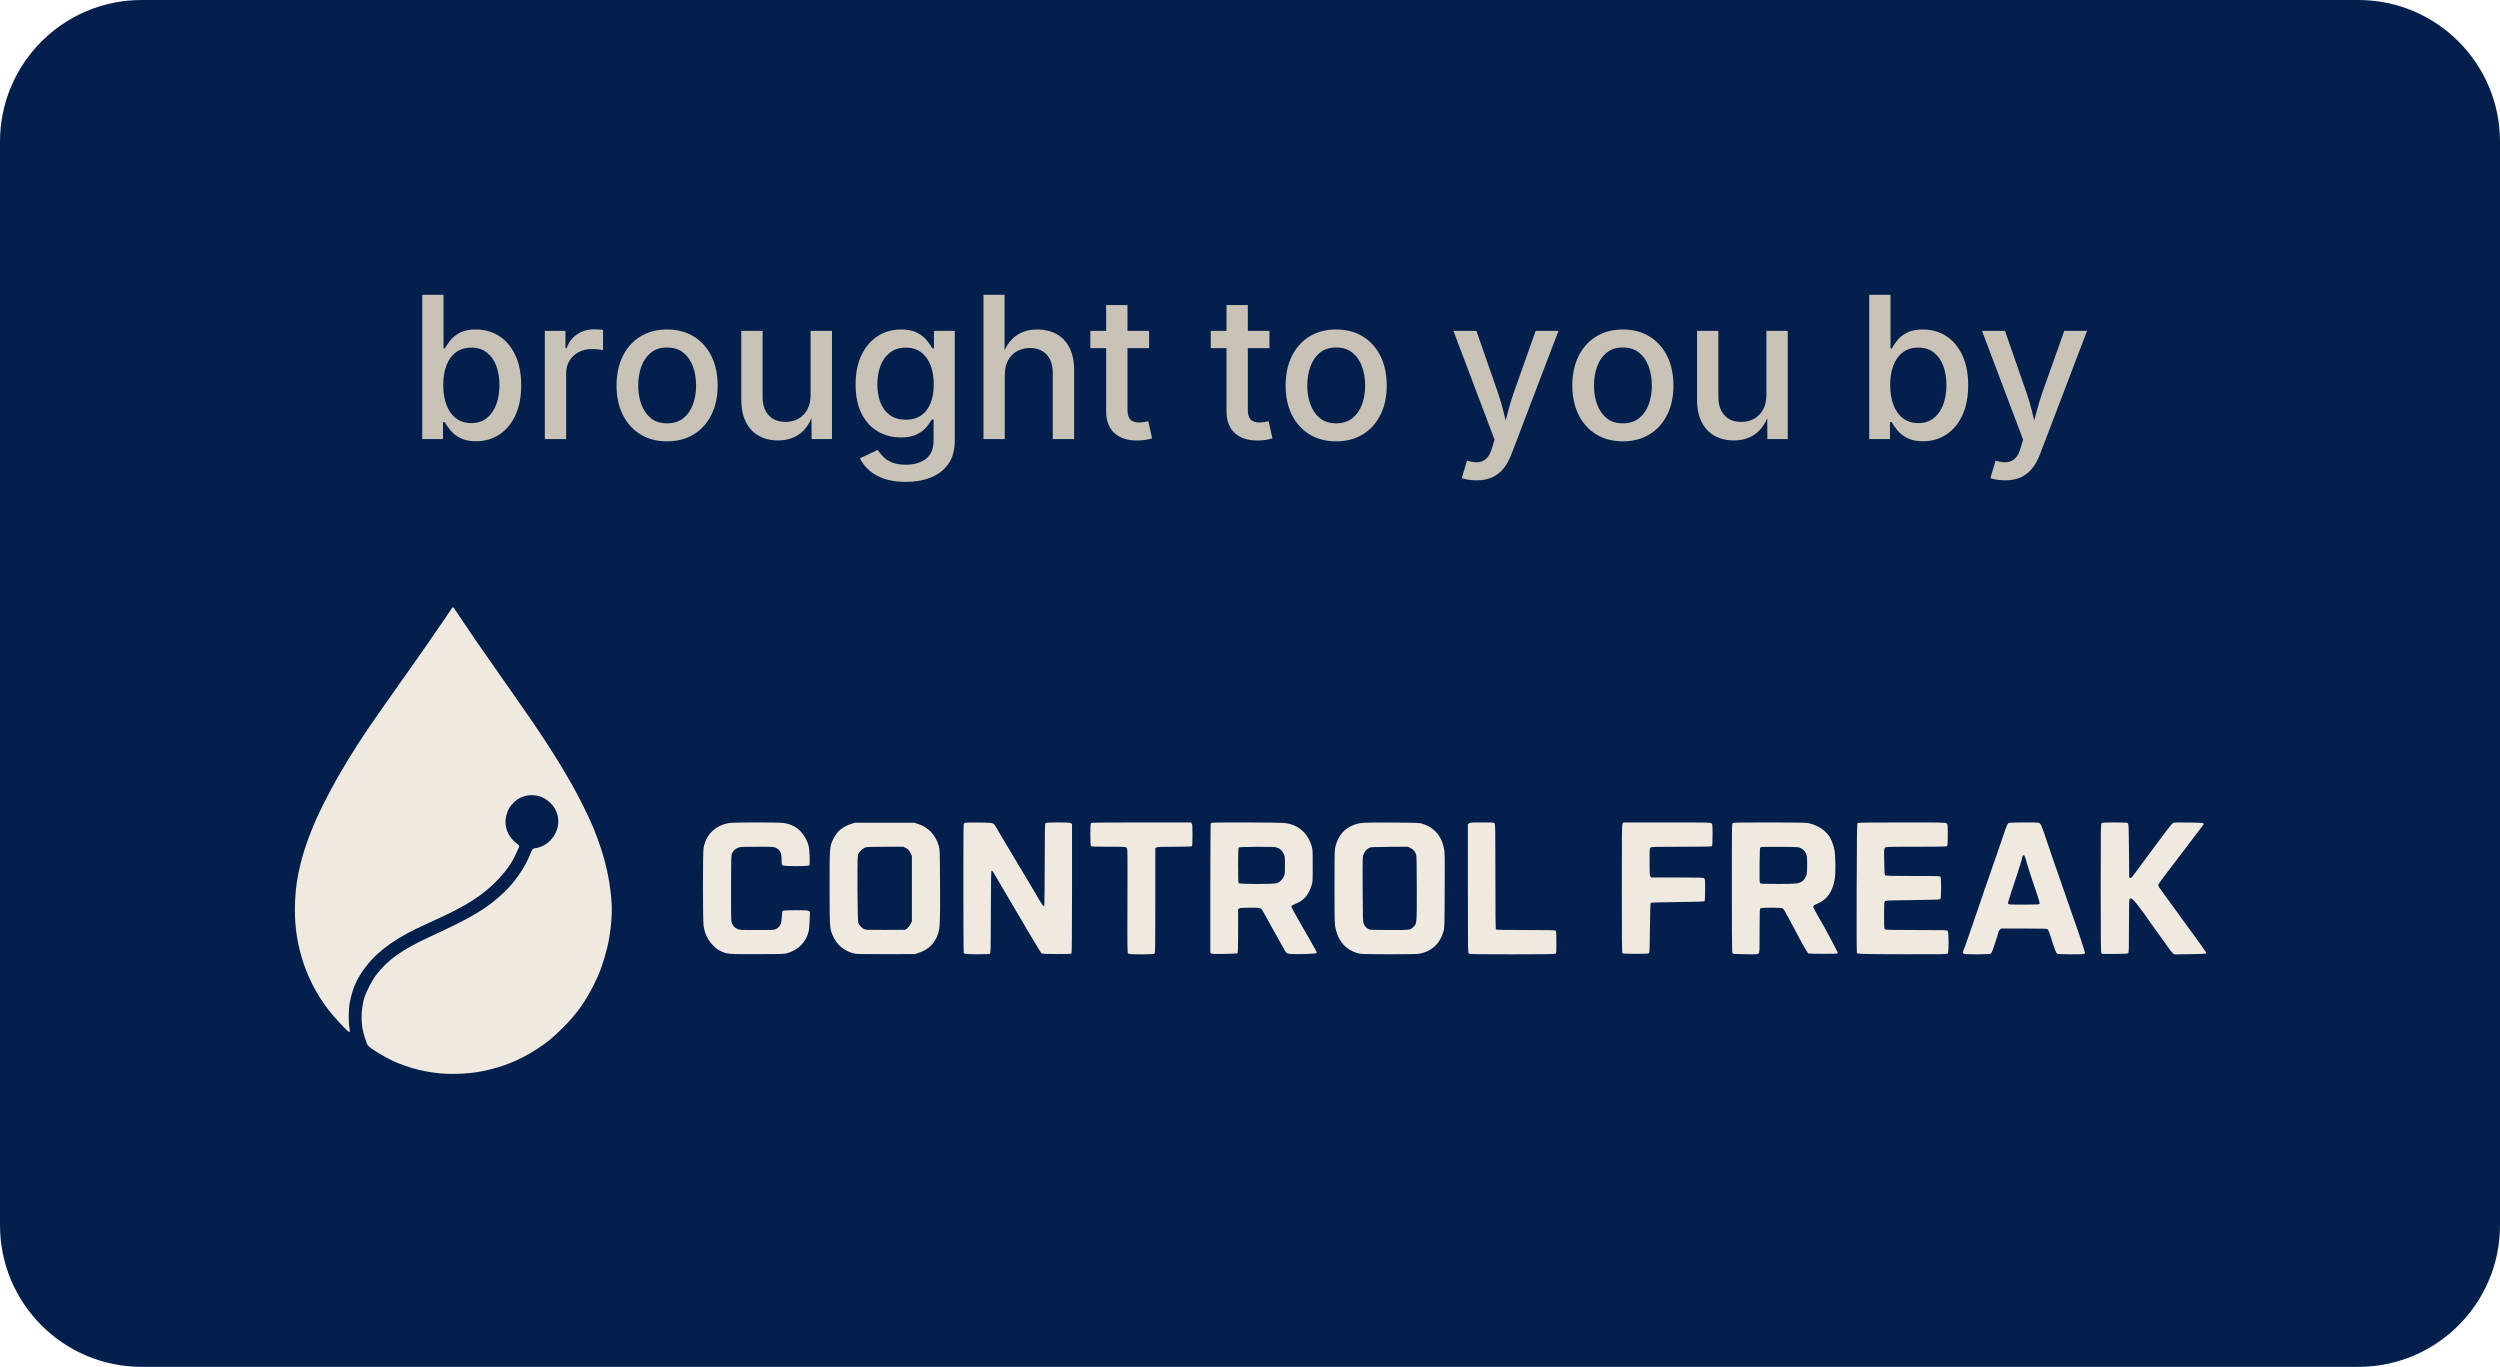
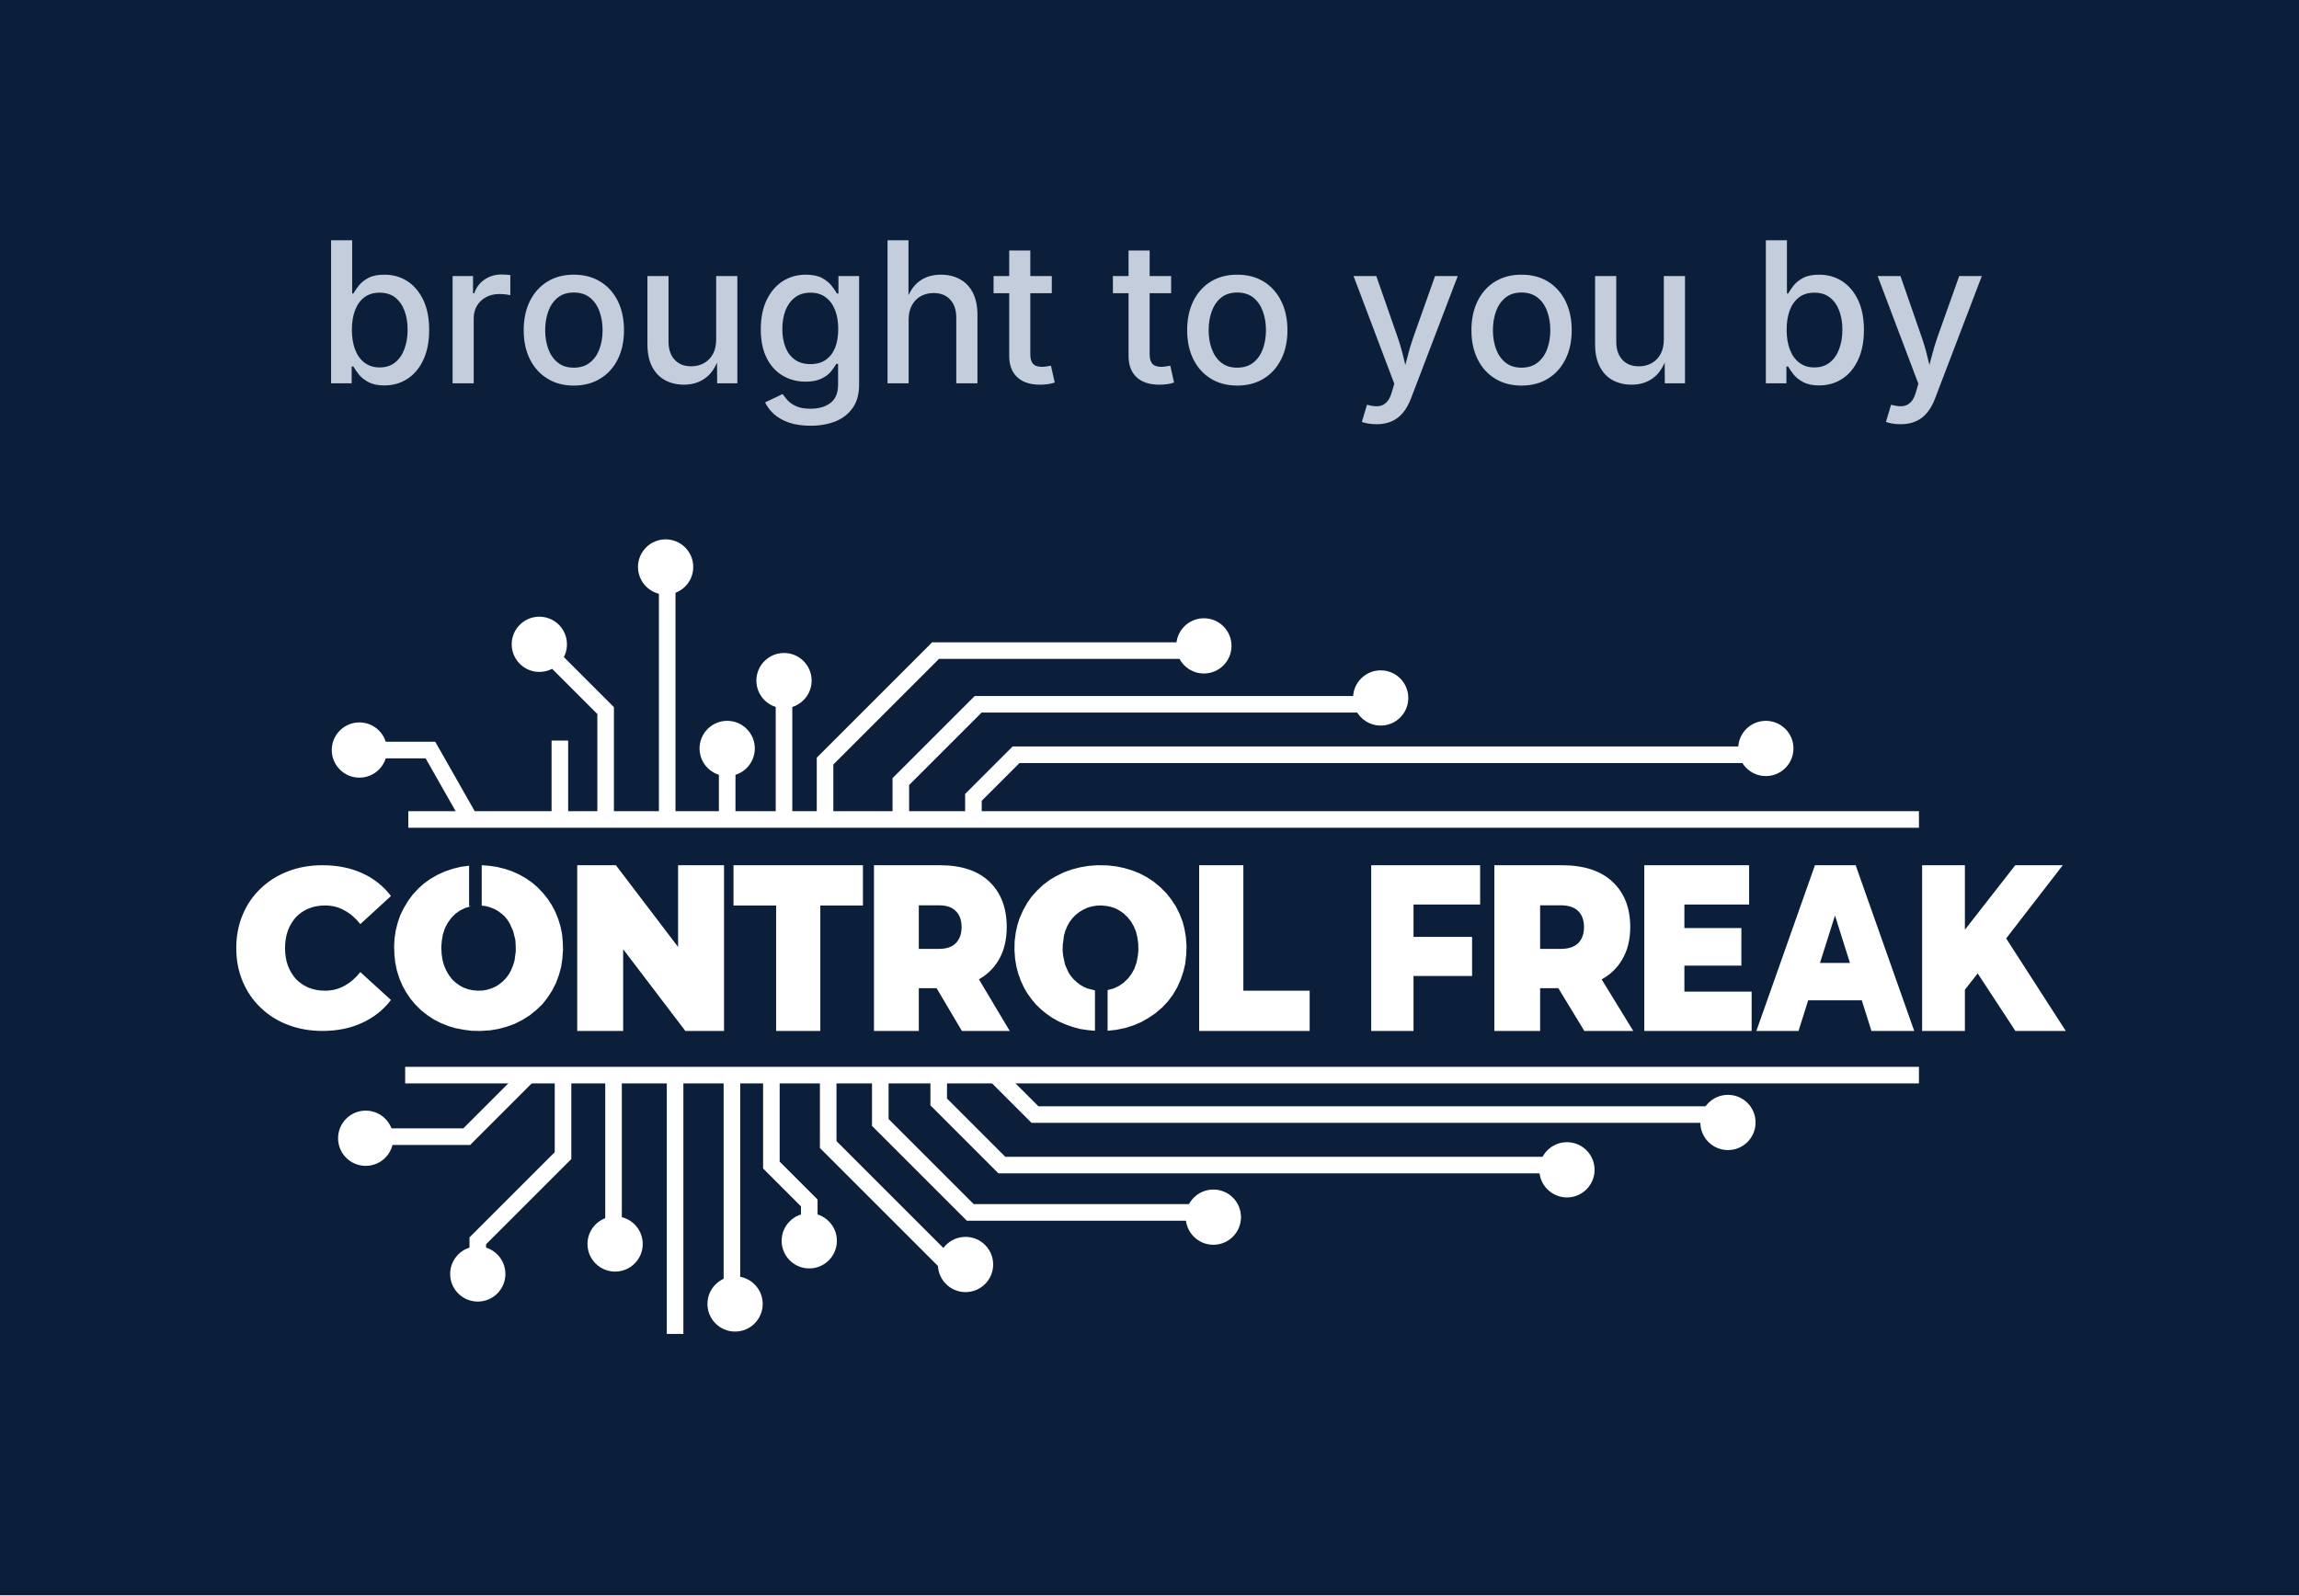
- <svg xmlns="http://www.w3.org/2000/svg" viewBox="0 0 353 193" width="353" height="193" role="img">
-   <rect width="353" height="193" rx="20" fill="#03204D" />
-   <path transform="translate(57.6,62)" fill="#c9c2b6" d="M9.608 0.304Q8.227 0.304 7.347 -0.17Q6.467 -0.643 5.969 -1.274Q5.471 -1.904 5.201 -2.392H4.952V0.0H2.022V-20.371H5.03V-12.796H5.201Q5.468 -13.273 5.953 -13.901Q6.438 -14.529 7.309 -15.003Q8.18 -15.477 9.606 -15.477Q11.449 -15.477 12.888 -14.547Q14.327 -13.617 15.16 -11.854Q15.993 -10.09 15.993 -7.606Q15.993 -5.136 15.173 -3.366Q14.353 -1.596 12.913 -0.646Q11.473 0.304 9.608 0.304ZM8.941 -2.259Q10.256 -2.259 11.141 -2.97Q12.026 -3.681 12.475 -4.898Q12.923 -6.115 12.923 -7.629Q12.923 -9.134 12.48 -10.328Q12.037 -11.523 11.152 -12.218Q10.267 -12.914 8.941 -12.914Q7.651 -12.914 6.768 -12.252Q5.884 -11.59 5.433 -10.407Q4.983 -9.223 4.983 -7.629Q4.983 -6.039 5.439 -4.829Q5.896 -3.619 6.784 -2.939Q7.673 -2.259 8.941 -2.259ZM19.331 0.0V-15.285H22.241V-12.83H22.405Q22.827 -14.076 23.882 -14.788Q24.937 -15.499 26.277 -15.499Q26.565 -15.499 26.937 -15.478Q27.31 -15.457 27.548 -15.426V-12.555Q27.384 -12.605 26.919 -12.661Q26.453 -12.717 25.973 -12.717Q24.931 -12.717 24.103 -12.276Q23.276 -11.835 22.807 -11.062Q22.338 -10.289 22.338 -9.28V0.0ZM36.586 0.318Q34.435 0.318 32.831 -0.667Q31.227 -1.653 30.341 -3.429Q29.455 -5.205 29.455 -7.557Q29.455 -9.942 30.341 -11.724Q31.227 -13.505 32.831 -14.491Q34.435 -15.477 36.586 -15.477Q38.75 -15.477 40.356 -14.491Q41.963 -13.505 42.849 -11.724Q43.735 -9.942 43.735 -7.557Q43.735 -5.205 42.849 -3.429Q41.963 -1.653 40.356 -0.667Q38.75 0.318 36.586 0.318ZM36.586 -2.225Q37.981 -2.225 38.892 -2.956Q39.803 -3.688 40.244 -4.901Q40.686 -6.114 40.686 -7.562Q40.686 -9.023 40.244 -10.243Q39.803 -11.464 38.892 -12.199Q37.981 -12.933 36.586 -12.933Q35.2 -12.933 34.3 -12.199Q33.399 -11.464 32.957 -10.249Q32.516 -9.034 32.516 -7.562Q32.516 -6.114 32.957 -4.901Q33.399 -3.688 34.3 -2.956Q35.2 -2.225 36.586 -2.225ZM52.28 0.191Q50.723 0.191 49.548 -0.463Q48.372 -1.117 47.722 -2.405Q47.071 -3.692 47.071 -5.573V-15.285H50.078V-5.948Q50.078 -4.298 50.944 -3.362Q51.81 -2.427 53.309 -2.427Q54.328 -2.427 55.129 -2.872Q55.929 -3.318 56.393 -4.173Q56.858 -5.028 56.858 -6.228V-15.285H59.876V0.0H56.998L56.978 -3.742H57.276Q56.6 -1.669 55.319 -0.739Q54.038 0.191 52.28 0.191ZM70.308 6.043Q68.541 6.043 67.243 5.595Q65.946 5.147 65.102 4.391Q64.258 3.634 63.827 2.714L66.332 1.532Q66.616 1.965 67.073 2.455Q67.53 2.945 68.304 3.282Q69.079 3.618 70.303 3.618Q72.046 3.618 73.134 2.795Q74.222 1.972 74.222 0.208V-2.771H73.96Q73.695 -2.274 73.208 -1.682Q72.72 -1.091 71.852 -0.663Q70.983 -0.236 69.585 -0.236Q67.79 -0.236 66.345 -1.085Q64.899 -1.933 64.055 -3.596Q63.211 -5.259 63.211 -7.696Q63.211 -10.135 64.051 -11.876Q64.891 -13.617 66.343 -14.547Q67.794 -15.477 69.625 -15.477Q71.04 -15.477 71.919 -15.008Q72.797 -14.54 73.296 -13.906Q73.796 -13.273 74.063 -12.796H74.273V-15.285H77.214V0.222Q77.214 2.223 76.305 3.514Q75.395 4.806 73.832 5.424Q72.268 6.043 70.308 6.043ZM70.286 -2.734Q71.567 -2.734 72.449 -3.33Q73.331 -3.927 73.788 -5.05Q74.244 -6.174 74.244 -7.741Q74.244 -9.279 73.793 -10.44Q73.343 -11.601 72.461 -12.258Q71.579 -12.914 70.286 -12.914Q68.962 -12.914 68.07 -12.224Q67.178 -11.534 66.73 -10.368Q66.282 -9.201 66.282 -7.741Q66.282 -6.25 66.736 -5.121Q67.19 -3.991 68.082 -3.363Q68.974 -2.734 70.286 -2.734ZM84.272 -9.057V0.0H81.265V-20.371H84.247V-11.543H83.853Q84.518 -13.593 85.788 -14.535Q87.058 -15.477 88.861 -15.477Q90.42 -15.477 91.594 -14.822Q92.768 -14.168 93.419 -12.886Q94.069 -11.604 94.069 -9.712V0.0H91.051V-9.337Q91.051 -10.988 90.191 -11.923Q89.331 -12.858 87.832 -12.858Q86.814 -12.858 86.007 -12.413Q85.2 -11.968 84.736 -11.119Q84.272 -10.271 84.272 -9.057ZM104.651 -15.285V-12.84H96.359V-15.285ZM98.592 -18.922H101.6V-4.135Q101.6 -3.208 101.986 -2.778Q102.372 -2.348 103.266 -2.348Q103.501 -2.348 103.883 -2.404Q104.265 -2.46 104.539 -2.515L105.072 -0.104Q104.588 0.055 104.04 0.127Q103.492 0.199 102.967 0.199Q100.878 0.199 99.735 -0.87Q98.592 -1.94 98.592 -3.887ZM121.645 -15.285V-12.84H113.354V-15.285ZM115.586 -18.922H118.594V-4.135Q118.594 -3.208 118.98 -2.778Q119.366 -2.348 120.261 -2.348Q120.495 -2.348 120.877 -2.404Q121.259 -2.46 121.533 -2.515L122.066 -0.104Q121.582 0.055 121.034 0.127Q120.486 0.199 119.961 0.199Q117.873 0.199 116.73 -0.87Q115.586 -1.94 115.586 -3.887ZM131.059 0.318Q128.907 0.318 127.304 -0.667Q125.7 -1.653 124.814 -3.429Q123.928 -5.205 123.928 -7.557Q123.928 -9.942 124.814 -11.724Q125.7 -13.505 127.304 -14.491Q128.907 -15.477 131.059 -15.477Q133.222 -15.477 134.829 -14.491Q136.436 -13.505 137.322 -11.724Q138.208 -9.942 138.208 -7.557Q138.208 -5.205 137.322 -3.429Q136.436 -1.653 134.829 -0.667Q133.222 0.318 131.059 0.318ZM131.059 -2.225Q132.454 -2.225 133.365 -2.956Q134.275 -3.688 134.717 -4.901Q135.159 -6.114 135.159 -7.562Q135.159 -9.023 134.717 -10.243Q134.275 -11.464 133.365 -12.199Q132.454 -12.933 131.059 -12.933Q129.673 -12.933 128.772 -12.199Q127.872 -11.464 127.43 -10.249Q126.988 -9.034 126.988 -7.562Q126.988 -6.114 127.43 -4.901Q127.872 -3.688 128.772 -2.956Q129.673 -2.225 131.059 -2.225ZM148.809 5.495 149.542 3.043 149.883 3.133Q150.662 3.332 151.284 3.241Q151.907 3.149 152.365 2.662Q152.822 2.174 153.095 1.191L153.427 0.07L147.621 -15.285H150.868L153.893 -6.597Q154.398 -5.148 154.733 -3.718Q155.067 -2.288 155.456 -0.867H154.537Q154.926 -2.288 155.289 -3.726Q155.653 -5.164 156.154 -6.597L159.238 -15.285H162.459L155.82 2.123Q155.355 3.345 154.68 4.17Q154.005 4.996 153.071 5.41Q152.137 5.824 150.904 5.824Q150.196 5.824 149.639 5.721Q149.082 5.618 148.809 5.495ZM171.542 0.318Q169.39 0.318 167.786 -0.667Q166.182 -1.653 165.296 -3.429Q164.41 -5.205 164.41 -7.557Q164.41 -9.942 165.296 -11.724Q166.182 -13.505 167.786 -14.491Q169.39 -15.477 171.542 -15.477Q173.705 -15.477 175.311 -14.491Q176.918 -13.505 177.804 -11.724Q178.69 -9.942 178.69 -7.557Q178.69 -5.205 177.804 -3.429Q176.918 -1.653 175.311 -0.667Q173.705 0.318 171.542 0.318ZM171.542 -2.225Q172.936 -2.225 173.847 -2.956Q174.758 -3.688 175.199 -4.901Q175.641 -6.114 175.641 -7.562Q175.641 -9.023 175.199 -10.243Q174.758 -11.464 173.847 -12.199Q172.936 -12.933 171.542 -12.933Q170.155 -12.933 169.255 -12.199Q168.354 -11.464 167.912 -10.249Q167.471 -9.034 167.471 -7.562Q167.471 -6.114 167.912 -4.901Q168.354 -3.688 169.255 -2.956Q170.155 -2.225 171.542 -2.225ZM187.235 0.191Q185.678 0.191 184.503 -0.463Q183.328 -1.117 182.677 -2.405Q182.026 -3.692 182.026 -5.573V-15.285H185.033V-5.948Q185.033 -4.298 185.899 -3.362Q186.765 -2.427 188.264 -2.427Q189.284 -2.427 190.084 -2.872Q190.885 -3.318 191.349 -4.173Q191.813 -5.028 191.813 -6.228V-15.285H194.831V0.0H191.953L191.933 -3.742H192.231Q191.555 -1.669 190.274 -0.739Q188.993 0.191 187.235 0.191ZM213.92 0.304Q212.54 0.304 211.66 -0.17Q210.78 -0.643 210.282 -1.274Q209.783 -1.904 209.514 -2.392H209.265V0.0H206.335V-20.371H209.342V-12.796H209.514Q209.781 -13.273 210.265 -13.901Q210.75 -14.529 211.621 -15.003Q212.493 -15.477 213.919 -15.477Q215.762 -15.477 217.2 -14.547Q218.639 -13.617 219.473 -11.854Q220.306 -10.09 220.306 -7.606Q220.306 -5.136 219.486 -3.366Q218.665 -1.596 217.225 -0.646Q215.785 0.304 213.92 0.304ZM213.253 -2.259Q214.568 -2.259 215.453 -2.97Q216.339 -3.681 216.787 -4.898Q217.235 -6.115 217.235 -7.629Q217.235 -9.134 216.793 -10.328Q216.35 -11.523 215.465 -12.218Q214.58 -12.914 213.253 -12.914Q211.963 -12.914 211.08 -12.252Q210.197 -11.59 209.746 -10.407Q209.295 -9.223 209.295 -7.629Q209.295 -6.039 209.752 -4.829Q210.208 -3.619 211.097 -2.939Q211.986 -2.259 213.253 -2.259ZM223.444 5.495 224.176 3.043 224.517 3.133Q225.296 3.332 225.919 3.241Q226.542 3.149 226.999 2.662Q227.457 2.174 227.73 1.191L228.062 0.07L222.256 -15.285H225.503L228.528 -6.597Q229.033 -5.148 229.367 -3.718Q229.702 -2.288 230.091 -0.867H229.172Q229.561 -2.288 229.924 -3.726Q230.288 -5.164 230.789 -6.597L233.873 -15.285H237.094L230.455 2.123Q229.99 3.345 229.315 4.17Q228.64 4.996 227.706 5.41Q226.772 5.824 225.539 5.824Q224.831 5.824 224.274 5.721Q223.717 5.618 223.444 5.495Z" />
-   <g transform="translate(40.0,84) scale(0.28)" fill="#efe9df">
-     <path fill-rule="evenodd" d="M94.25,241.11C98.73,240.67 102.76,239.83 108.62,238.12C117.10,235.64 126.32,230.74 134.25,224.50C135.69,223.36 138.86,220.43 141.30,217.98C148.00,211.22 152.24,205.28 156.66,196.48C159.73,190.35 161.19,186.30 163.38,177.75C164.91,171.79 165.91,162.21 165.62,156.38C165.14,146.91 163.31,137.26 160.22,127.95C157.49,119.75 155.60,115.19 151.48,106.88C144.04,91.85 133.81,75.37 118.12,53.12C116.27,50.51 112.55,45.17 109.84,41.25C107.13,37.33 103.43,32.04 101.62,29.50C99.82,26.96 97.66,23.86 96.83,22.62C89.42,11.55 86.23,6.83 86.00,6.56C85.57,6.07 85.26,6.19 84.80,7.02C84.39,7.77 81.52,11.97 73.13,24.12C69.25,29.75 66.62,33.48 59.76,43.15C57.90,45.77 55.14,49.69 53.62,51.87C52.11,54.04 49.59,57.63 48.02,59.85C33.30,80.60 20.98,102.02 14.37,118.38C12.12,123.93 9.92,130.57 8.88,134.88C6.93,143.01 6.33,146.92 5.96,153.99C4.89,174.19 10.63,193.24 22.47,208.86C24.99,212.18 31.80,219.63 32.79,220.14C33.66,220.60 33.72,220.38 33.33,218.16C32.82,215.22 32.91,208.84 33.52,205.62C34.95,198.09 37.36,192.84 42.20,186.75C48.47,178.86 57.64,172.49 72.00,166.04C86.62,159.47 93.54,155.73 100.12,150.82C106.43,146.12 112.56,139.44 115.66,133.88C116.92,131.62 119.00,127.10 119.00,126.63C119.00,126.43 118.40,125.82 117.67,125.28C113.14,121.94 111.12,116.50 112.48,111.28C113.19,108.55 113.94,107.11 115.63,105.29C118.32,102.39 121.43,101.00 125.25,101.00C128.97,101.00 132.03,102.30 134.88,105.10C138.08,108.24 139.41,112.92 138.34,117.23C137.39,121.05 134.71,124.55 131.39,126.29C130.00,127.02 127.80,127.75 126.99,127.75C125.95,127.75 125.40,128.42 124.51,130.75C122.08,137.13 116.85,144.76 111.33,149.99C102.80,158.07 95.33,162.56 74.54,172.11C59.92,178.82 52.61,184.01 46.66,191.90C44.70,194.51 41.79,200.15 40.90,203.07C39.53,207.58 39.13,213.41 39.87,218.21C40.30,221.08 41.87,226.08 42.68,227.19C43.92,228.88 52.95,234.21 57.75,236.08C63.11,238.18 66.95,239.31 71.82,240.25C79.11,241.64 86.06,241.91 94.25,241.11Z" />
-     <path transform="translate(206,109)" fill-rule="evenodd" d="M48.62,71.53C53.98,69.76 57.51,66.09 58.89,60.88C59.14,59.94 59.34,57.76 59.43,55.10L59.57,50.83L58.98,50.41C58.47,50.06 57.58,50.00 52.59,50.00C49.39,50.00 46.51,50.10 46.18,50.23C45.61,50.44 45.57,50.61 45.42,53.04C45.33,54.46 45.14,56.04 44.99,56.55C44.65,57.76 43.69,58.90 42.48,59.51C41.58,59.97 40.96,60.00 32.82,60.00C24.15,60.00 24.12,59.99 22.83,59.39C21.30,58.68 20.40,57.47 20.00,55.62C19.82,54.78 19.76,49.05 19.80,38.24C19.87,22.29 19.88,22.11 20.41,21.12C21.10,19.84 21.85,19.16 23.25,18.52C24.31,18.04 24.86,18.01 32.85,18.01C41.12,18.00 41.35,18.01 42.44,18.56C44.63,19.65 45.31,21.13 45.31,24.82C45.31,26.76 45.37,27.06 45.84,27.38C46.63,27.94 58.79,27.93 59.25,27.37C59.71,26.82 59.43,19.39 58.88,17.38C57.92,13.82 55.27,10.03 52.53,8.27C50.78,7.14 48.49,6.31 46.34,6.01C43.77,5.65 21.26,5.67 18.94,6.03C12.03,7.10 7.08,11.90 5.95,18.62C5.52,21.18 5.52,54.85 5.95,57.75C6.58,62.01 8.05,65.03 10.92,67.94C12.30,69.35 13.14,69.96 14.63,70.65C17.96,72.19 18.39,72.22 33.38,72.16C46.76,72.11 46.89,72.11 48.62,71.53ZM114.74,71.40C119.43,69.83 122.60,66.64 124.18,61.92C125.17,58.98 125.30,55.84 125.19,36.92C125.09,19.63 125.08,19.35 124.53,17.50C122.87,11.94 119.20,8.10 114.00,6.46L112.12,5.88L97.25,5.88L82.38,5.88L80.50,6.46C76.06,7.85 73.28,10.17 71.38,14.08C69.47,18.00 69.48,17.86 69.50,38.56C69.51,58.50 69.55,59.10 70.98,62.53C73.09,67.61 77.09,70.89 82.52,71.98C83.13,72.11 90.15,72.19 98.12,72.16L112.62,72.12L114.74,71.40ZM150.26,71.99C150.74,71.74 150.75,71.24 150.81,50.93C150.87,32.76 150.92,30.12 151.24,30.12C151.65,30.12 151.74,30.25 154.36,34.75C166.29,55.25 175.86,71.32 176.38,71.75C176.70,72.02 178.32,72.10 184.03,72.11C190.20,72.12 191.30,72.07 191.50,71.75C191.65,71.52 191.74,58.99 191.75,38.95L191.75,6.53L191.19,6.14C190.73,5.81 189.67,5.75 184.74,5.75C180.41,5.75 178.73,5.83 178.43,6.06C178.04,6.35 178.01,8.04 177.98,26.90C177.96,38.19 177.85,47.58 177.73,47.78C177.37,48.37 176.74,47.48 173.30,41.50C171.52,38.41 168.92,34.04 167.53,31.79C166.14,29.54 165.00,27.67 165.00,27.63C165.00,27.59 163.11,24.42 160.81,20.59C158.50,16.76 155.83,12.24 154.87,10.56C152.45,6.28 152.37,6.20 150.60,5.98C148.81,5.75 138.60,5.70 137.82,5.91C137.52,5.99 137.19,6.29 137.10,6.58C136.88,7.27 136.92,71.17 137.14,71.52C137.23,71.67 137.54,71.88 137.84,71.99C138.64,72.30 149.68,72.30 150.26,71.99ZM233.36,71.86C233.71,71.50 233.75,68.74 233.75,45.12L233.75,18.78L234.31,18.39C234.78,18.06 236.07,18.00 243.38,18.00C249.67,18.00 251.98,17.92 252.20,17.70C252.41,17.49 252.50,15.90 252.50,12.13C252.50,7.77 252.43,6.77 252.11,6.31L251.72,5.75L226.66,5.75C207.50,5.75 201.53,5.82 201.30,6.05C200.87,6.48 200.87,17.27 201.30,17.70C201.52,17.92 203.84,18.00 210.18,18.00C218.50,18.00 218.76,18.01 219.27,18.52C219.78,19.03 219.78,19.05 219.70,45.28C219.63,71.03 219.63,71.55 220.11,71.89C220.87,72.45 232.80,72.41 233.36,71.86ZM275.19,71.70C275.43,71.50 275.50,68.96 275.50,60.48L275.50,49.53L276.06,49.14C276.51,48.82 277.49,48.75 281.64,48.75C287.42,48.75 286.95,48.56 288.56,51.50C290.37,54.81 290.88,55.73 293.50,60.38C294.97,62.99 296.88,66.42 297.74,68.00C299.91,71.97 299.83,71.90 302.43,72.08C305.96,72.33 315.02,71.98 315.17,71.59C315.29,71.30 314.46,69.70 311.75,65.00C302.50,48.93 302.18,48.34 302.44,47.87C302.56,47.65 303.58,47.10 304.70,46.65C308.66,45.05 310.86,42.51 312.53,37.62C313.11,35.92 313.12,35.67 313.12,27.62C313.12,19.67 313.10,19.31 312.54,17.50C311.65,14.64 310.35,12.39 308.52,10.52C305.95,7.89 302.75,6.43 298.58,5.99C296.20,5.74 263.23,5.66 262.33,5.90C262.03,5.98 261.72,6.21 261.65,6.40C261.55,6.65 261.41,66.24 261.49,71.29C261.50,71.52 261.78,71.80 262.12,71.92C263.02,72.22 274.80,72.02 275.19,71.70ZM366.64,71.99C372.95,70.89 377.26,66.98 379.06,60.73C379.58,58.92 379.60,58.38 379.68,39.97C379.77,21.72 379.76,20.99 379.26,18.63C378.40,14.50 376.59,11.38 373.80,9.19C372.09,7.84 370.94,7.24 368.62,6.48C366.90,5.90 366.71,5.90 353.25,5.81C338.33,5.70 337.00,5.79 333.72,7.04C329.10,8.81 326.04,12.37 324.66,17.58C324.13,19.59 324.12,19.96 324.12,38.25C324.12,56.53 324.14,56.92 324.67,59.29C325.34,62.22 326.30,64.38 327.83,66.40C329.99,69.26 333.55,71.38 337.20,71.99C339.00,72.30 364.90,72.30 366.64,71.99ZM435.52,71.99C435.97,71.75 436.00,71.41 436.00,66.26C436.00,61.62 435.94,60.73 435.61,60.39C435.26,60.04 433.55,60.00 420.53,60.00C409.45,60.00 405.78,59.93 405.55,59.70C405.32,59.47 405.25,53.23 405.25,33.13C405.25,9.76 405.21,6.80 404.86,6.31C404.48,5.76 404.39,5.75 398.51,5.75C393.02,5.75 392.51,5.79 391.97,6.23L391.38,6.71L391.38,39.12C391.38,70.92 391.38,71.55 391.86,71.90C392.27,72.20 395.65,72.25 413.69,72.25C427.92,72.25 435.19,72.16 435.52,71.99ZM537.96,71.79C538.45,71.30 538.47,70.99 538.48,60.33C538.49,50.28 538.52,49.35 538.92,49.06C539.48,48.65 549.19,48.62 550.09,49.03C550.55,49.24 551.62,51.05 554.27,56.09C560.20,67.37 562.42,71.32 563.11,71.81C563.26,71.91 566.61,71.99 570.57,72.00C576.77,72.00 577.79,71.95 577.91,71.62C578.04,71.29 570.51,57.09 569.24,55.25C568.79,54.59 566.86,51.12 565.93,49.30C565.23,47.92 565.43,47.60 567.56,46.74C572.44,44.76 575.31,40.72 576.38,34.29C576.92,31.04 576.78,21.97 576.13,19.12C575.62,16.86 574.67,14.36 573.78,12.96C571.62,9.56 567.22,6.81 562.64,6.01C561.71,5.85 554.49,5.75 543.22,5.75C527.25,5.75 525.24,5.79 524.89,6.14C524.54,6.49 524.50,8.28 524.49,21.96C524.46,58.88 524.53,71.36 524.78,71.66C525.14,72.09 525.43,72.11 531.79,72.21C537.20,72.29 537.48,72.27 537.96,71.79ZM633.36,71.86C633.96,71.25 633.94,61.13 633.34,60.46C632.94,60.02 632.12,60.00 617.54,60.00C603.58,60.00 602.12,59.96 601.71,59.59C601.29,59.21 601.25,58.65 601.25,52.64C601.25,47.34 601.32,46.01 601.61,45.59C601.97,45.08 602.20,45.07 615.68,44.90C627.94,44.74 629.41,44.68 629.69,44.31C630.08,43.79 630.13,33.96 629.74,33.23C629.49,32.76 629.07,32.75 615.91,32.75C605.13,32.75 602.25,32.68 601.90,32.42C601.49,32.13 601.44,31.47 601.33,25.57C601.22,19.21 601.23,19.02 601.73,18.52C602.24,18.01 602.40,18.00 617.47,18.00C631.34,18.00 632.72,17.96 633.03,17.59C633.30,17.26 633.38,16.00 633.38,11.94C633.38,6.74 633.37,6.70 632.78,6.23C632.21,5.77 631.48,5.75 610.27,5.75C593.11,5.75 588.26,5.82 587.95,6.06C587.58,6.35 587.54,9.44 587.44,38.81C587.39,56.65 587.43,71.39 587.54,71.56C587.87,72.10 590.50,72.17 612.04,72.21C630.76,72.25 633.01,72.21 633.36,71.86ZM654.97,71.93C655.46,71.68 655.87,70.71 657.28,66.42C658.23,63.55 659.00,61.04 659.00,60.84C659.00,60.64 659.28,60.20 659.61,59.86L660.23,59.25L671.78,59.25C682.16,59.25 683.38,59.29 683.79,59.66C684.04,59.89 684.65,61.38 685.15,62.97C687.28,69.84 688.04,71.78 688.68,72.02C689.33,72.27 701.03,72.34 701.92,72.10C702.22,72.02 702.52,71.80 702.59,71.62C702.70,71.34 699.08,60.34 697.25,55.38C696.94,54.55 695.54,50.50 694.12,46.38C692.71,42.25 690.85,36.91 690.00,34.50C688.35,29.87 684.46,18.55 682.01,11.25C680.89,7.95 680.37,6.74 679.88,6.31C679.23,5.76 679.14,5.75 671.92,5.75C666.63,5.76 664.46,5.84 664.02,6.07C663.51,6.32 663.09,7.30 661.49,12.00C660.44,15.09 658.87,19.65 658.01,22.12C657.15,24.60 655.57,29.16 654.50,32.25C653.42,35.34 652.27,38.66 651.93,39.62C651.59,40.59 650.97,42.44 650.54,43.75C650.11,45.06 649.25,47.59 648.61,49.38C647.98,51.16 647.03,53.92 646.50,55.50C645.97,57.08 644.84,60.34 643.99,62.75C643.15,65.16 642.31,67.59 642.12,68.16C641.94,68.73 641.61,69.54 641.39,69.96C640.88,70.96 640.89,71.66 641.44,71.98C642.10,72.37 654.22,72.33 654.97,71.93ZM724.44,71.57C724.68,71.25 724.75,68.15 724.75,58.06C724.75,49.51 724.84,44.80 725.01,44.48C725.15,44.22 725.47,44.00 725.71,44.00C726.65,44.00 730.23,48.47 736.11,57.00C736.92,58.17 737.99,59.69 738.49,60.38C739.00,61.06 740.31,62.86 741.42,64.38C742.53,65.89 744.03,68.01 744.77,69.08C745.50,70.16 746.44,71.32 746.85,71.67L747.59,72.29L755.39,72.18C759.68,72.12 763.31,71.99 763.47,71.89C763.62,71.80 763.75,71.62 763.75,71.51C763.75,71.39 762.31,69.29 760.55,66.83C755.27,59.49 743.08,42.72 740.79,39.65C740.08,38.70 739.50,37.69 739.50,37.40C739.51,37.11 740.38,35.73 741.44,34.32C742.50,32.92 746.01,28.31 749.24,24.07C754.43,17.26 761.24,8.28 762.23,6.95C762.94,5.99 762.36,5.90 755.12,5.79C751.34,5.74 747.88,5.76 747.42,5.85C746.69,5.99 746.02,6.78 741.36,13.03C738.48,16.90 734.27,22.55 732.00,25.60C729.73,28.64 727.45,31.73 726.93,32.46C726.20,33.47 725.85,33.76 725.43,33.70L724.88,33.62L724.75,20.04C724.63,6.96 724.61,6.45 724.14,6.10C723.75,5.82 722.42,5.75 717.53,5.75C712.19,5.75 711.36,5.80 710.96,6.16C710.52,6.56 710.50,7.91 710.50,39.01C710.50,64.65 710.57,71.49 710.81,71.69C711.32,72.10 711.79,72.13 718.10,72.06C723.39,72.00 724.16,71.94 724.44,71.57ZM482.76,71.62C483.00,71.33 483.10,68.36 483.19,58.93C483.27,50.14 483.38,46.54 483.59,46.33C483.80,46.12 487.53,46.00 497.24,45.89C507.42,45.78 510.65,45.67 510.80,45.43C510.90,45.26 510.99,42.68 511.00,39.70C511.00,34.38 510.99,34.27 510.44,33.89C509.96,33.55 508.24,33.50 496.83,33.50L483.78,33.50L483.39,32.94C483.06,32.47 483.00,31.34 483.00,25.58C483.00,18.83 483.00,18.78 483.56,18.39C484.04,18.05 485.94,18.00 499.13,18.00C510.48,18.00 514.22,17.93 514.45,17.70C514.66,17.49 514.75,15.88 514.75,12.08C514.75,7.08 514.72,6.72 514.25,6.25C513.76,5.76 513.42,5.75 491.76,5.75L469.78,5.75L469.39,6.31C469.04,6.80 469.00,10.33 469.00,39.13C469.00,63.90 469.07,71.47 469.30,71.70C469.52,71.92 471.36,72.00 476.02,72.00C481.47,72.00 482.49,71.94 482.76,71.62ZM86.87,59.54C85.64,58.97 84.38,57.57 83.97,56.32C83.54,55.00 83.36,24.50 83.77,22.54C84.01,21.40 84.27,20.95 85.34,19.89C86.15,19.08 87.01,18.50 87.65,18.30C88.38,18.09 91.35,18.00 97.69,18.00L106.69,18.00L108.03,18.70C109.18,19.30 109.49,19.63 110.19,20.97L111.00,22.54L111.00,39.10L111.00,55.66L110.31,57.01C109.93,57.74 109.19,58.69 108.66,59.11L107.70,59.88L97.79,59.94C88.62,59.99 87.80,59.96 86.87,59.54ZM341.38,59.61C340.18,58.99 339.31,58.02 338.83,56.78C338.42,55.72 338.38,54.23 338.31,39.47C338.23,23.56 338.24,23.30 338.76,21.91C339.31,20.42 340.29,19.27 341.59,18.56C342.29,18.17 343.44,18.12 351.75,18.05L361.12,17.98L362.50,18.68C363.99,19.43 364.82,20.44 365.30,22.10C365.52,22.85 365.60,27.45 365.61,39.12C365.63,56.94 365.64,56.81 363.93,58.43C362.24,60.03 362.48,60.00 351.82,60.00C343.53,60.00 342.02,59.94 341.38,59.61ZM664.19,46.98C663.47,46.56 663.16,47.69 668.00,33.00C670.13,26.50 670.64,24.84 670.89,23.42C671.06,22.45 671.59,21.99 672.01,22.41C672.14,22.54 672.59,23.88 673.01,25.38C673.44,26.89 674.05,28.91 674.37,29.88C674.69,30.84 675.52,33.37 676.21,35.50C676.91,37.63 677.99,40.88 678.63,42.71C679.26,44.55 679.74,46.29 679.70,46.59C679.63,47.12 679.59,47.13 672.12,47.18C667.34,47.22 664.47,47.15 664.19,46.98ZM275.89,36.36C275.55,36.02 275.50,34.86 275.50,27.42C275.51,22.48 275.61,18.72 275.74,18.50C275.95,18.18 277.27,18.11 284.55,18.04C290.26,17.99 293.56,18.06 294.42,18.25C296.26,18.65 297.55,19.68 298.41,21.42C299.12,22.86 299.12,22.93 299.12,27.38C299.12,31.60 299.09,31.95 298.53,33.08C297.75,34.67 296.47,35.88 295.06,36.36C293.34,36.94 276.48,36.94 275.89,36.36ZM538.72,36.33C538.44,36.00 538.39,34.33 538.46,27.27C538.54,19.57 538.59,18.59 538.96,18.30C539.29,18.04 541.35,17.99 548.75,18.05C558.02,18.12 558.14,18.13 559.31,18.71C560.77,19.44 561.89,20.91 562.26,22.60C562.44,23.37 562.51,25.47 562.46,27.88C562.38,31.68 562.34,31.95 561.66,33.33C561.19,34.29 560.63,34.99 560.00,35.40C558.09,36.67 557.36,36.75 547.87,36.75C539.96,36.75 539.03,36.71 538.72,36.33Z" />
-   </g>
+ <svg xmlns="http://www.w3.org/2000/svg" viewBox="0 0 304 211" width="304" height="211" role="img" aria-label="brought to you by Control Freak">
+   <rect width="100%" height="100%" fill="#0b1f3a" />
+   <path transform="translate(41.9,50.7)" fill="#c3cddb" d="M8.92 0.28Q7.64 0.28 6.82 -0.16Q6.01 -0.6 5.54 -1.18Q5.08 -1.77 4.83 -2.22H4.6V0H1.88V-18.92H4.67V-11.88H4.83Q5.08 -12.32 5.53 -12.91Q5.98 -13.49 6.79 -13.93Q7.6 -14.37 8.92 -14.37Q10.63 -14.37 11.97 -13.51Q13.3 -12.64 14.08 -11.01Q14.85 -9.37 14.85 -7.06Q14.85 -4.77 14.09 -3.13Q13.33 -1.48 11.99 -0.6Q10.65 0.28 8.92 0.28ZM8.3 -2.1Q9.52 -2.1 10.35 -2.76Q11.17 -3.42 11.58 -4.55Q12 -5.68 12 -7.08Q12 -8.48 11.59 -9.59Q11.18 -10.7 10.36 -11.35Q9.53 -11.99 8.3 -11.99Q7.1 -11.99 6.28 -11.38Q5.46 -10.76 5.05 -9.66Q4.63 -8.56 4.63 -7.08Q4.63 -5.61 5.05 -4.48Q5.47 -3.36 6.3 -2.73Q7.13 -2.1 8.3 -2.1Z M17.95 0V-14.19H20.65V-11.91H20.81Q21.2 -13.07 22.18 -13.73Q23.16 -14.39 24.4 -14.39Q24.67 -14.39 25.01 -14.37Q25.36 -14.35 25.58 -14.32V-11.66Q25.43 -11.7 25 -11.76Q24.56 -11.81 24.12 -11.81Q23.15 -11.81 22.38 -11.4Q21.61 -10.99 21.18 -10.27Q20.74 -9.55 20.74 -8.62V0Z M33.97 0.3Q31.97 0.3 30.49 -0.62Q29 -1.53 28.17 -3.18Q27.35 -4.83 27.35 -7.02Q27.35 -9.23 28.17 -10.89Q29 -12.54 30.49 -13.46Q31.97 -14.37 33.97 -14.37Q35.98 -14.37 37.47 -13.46Q38.97 -12.54 39.79 -10.89Q40.61 -9.23 40.61 -7.02Q40.61 -4.83 39.79 -3.18Q38.97 -1.53 37.47 -0.62Q35.98 0.3 33.97 0.3ZM33.97 -2.07Q35.27 -2.07 36.11 -2.75Q36.96 -3.42 37.37 -4.55Q37.78 -5.68 37.78 -7.02Q37.78 -8.38 37.37 -9.51Q36.96 -10.65 36.11 -11.33Q35.27 -12.01 33.97 -12.01Q32.69 -12.01 31.85 -11.33Q31.01 -10.65 30.6 -9.52Q30.19 -8.39 30.19 -7.02Q30.19 -5.68 30.6 -4.55Q31.01 -3.42 31.85 -2.75Q32.69 -2.07 33.97 -2.07Z M48.55 0.18Q47.1 0.18 46.01 -0.43Q44.92 -1.04 44.31 -2.23Q43.71 -3.43 43.71 -5.18V-14.19H46.5V-5.52Q46.5 -3.99 47.31 -3.12Q48.11 -2.25 49.5 -2.25Q50.45 -2.25 51.19 -2.67Q51.93 -3.08 52.37 -3.87Q52.8 -4.67 52.8 -5.78V-14.19H55.6V0H52.93L52.91 -3.47H53.19Q52.56 -1.55 51.37 -0.69Q50.18 0.18 48.55 0.18Z M65.29 5.61Q63.65 5.61 62.44 5.2Q61.24 4.78 60.45 4.08Q59.67 3.37 59.27 2.52L61.59 1.42Q61.86 1.82 62.28 2.28Q62.71 2.73 63.43 3.05Q64.14 3.36 65.28 3.36Q66.9 3.36 67.91 2.6Q68.92 1.83 68.92 0.19V-2.57H68.68Q68.43 -2.11 67.98 -1.56Q67.53 -1.01 66.72 -0.62Q65.91 -0.22 64.62 -0.22Q62.95 -0.22 61.61 -1.01Q60.26 -1.8 59.48 -3.34Q58.7 -4.88 58.7 -7.15Q58.7 -9.41 59.48 -11.03Q60.26 -12.64 61.6 -13.51Q62.95 -14.37 64.65 -14.37Q65.97 -14.37 66.78 -13.94Q67.6 -13.5 68.06 -12.91Q68.52 -12.32 68.77 -11.88H68.97V-14.19H71.7V0.21Q71.7 2.06 70.85 3.26Q70.01 4.46 68.56 5.04Q67.11 5.61 65.29 5.61ZM65.27 -2.54Q66.46 -2.54 67.27 -3.09Q68.09 -3.65 68.52 -4.69Q68.94 -5.73 68.94 -7.19Q68.94 -8.62 68.52 -9.69Q68.1 -10.77 67.28 -11.38Q66.47 -11.99 65.27 -11.99Q64.04 -11.99 63.21 -11.35Q62.38 -10.71 61.96 -9.63Q61.55 -8.54 61.55 -7.19Q61.55 -5.8 61.97 -4.75Q62.39 -3.71 63.22 -3.12Q64.05 -2.54 65.27 -2.54Z M78.25 -8.41V0H75.46V-18.92H78.23V-10.72H77.86Q78.48 -12.62 79.66 -13.5Q80.84 -14.37 82.51 -14.37Q83.96 -14.37 85.05 -13.76Q86.14 -13.16 86.75 -11.97Q87.35 -10.78 87.35 -9.02V0H84.55V-8.67Q84.55 -10.2 83.75 -11.07Q82.95 -11.94 81.56 -11.94Q80.61 -11.94 79.86 -11.53Q79.11 -11.11 78.68 -10.32Q78.25 -9.54 78.25 -8.41Z M97.18 -14.19V-11.92H89.48V-14.19ZM91.55 -17.57H94.34V-3.84Q94.34 -2.98 94.7 -2.58Q95.06 -2.18 95.89 -2.18Q96.11 -2.18 96.46 -2.23Q96.82 -2.28 97.07 -2.33L97.57 -0.1Q97.12 0.05 96.61 0.12Q96.1 0.18 95.61 0.18Q93.67 0.18 92.61 -0.81Q91.55 -1.8 91.55 -3.61Z  M112.96 -14.19V-11.92H105.26V-14.19ZM107.33 -17.57H110.12V-3.84Q110.12 -2.98 110.48 -2.58Q110.84 -2.18 111.67 -2.18Q111.89 -2.18 112.24 -2.23Q112.6 -2.28 112.85 -2.33L113.35 -0.1Q112.9 0.05 112.39 0.12Q111.88 0.18 111.39 0.18Q109.45 0.18 108.39 -0.81Q107.33 -1.8 107.33 -3.61Z M121.7 0.3Q119.7 0.3 118.21 -0.62Q116.72 -1.53 115.9 -3.18Q115.08 -4.83 115.08 -7.02Q115.08 -9.23 115.9 -10.89Q116.72 -12.54 118.21 -13.46Q119.7 -14.37 121.7 -14.37Q123.71 -14.37 125.2 -13.46Q126.69 -12.54 127.51 -10.89Q128.34 -9.23 128.34 -7.02Q128.34 -4.83 127.51 -3.18Q126.69 -1.53 125.2 -0.62Q123.71 0.3 121.7 0.3ZM121.7 -2.07Q122.99 -2.07 123.84 -2.75Q124.68 -3.42 125.09 -4.55Q125.5 -5.68 125.5 -7.02Q125.5 -8.38 125.09 -9.51Q124.68 -10.65 123.84 -11.33Q122.99 -12.01 121.7 -12.01Q120.41 -12.01 119.57 -11.33Q118.74 -10.65 118.33 -9.52Q117.92 -8.39 117.92 -7.02Q117.92 -5.68 118.33 -4.55Q118.74 -3.42 119.57 -2.75Q120.41 -2.07 121.7 -2.07Z  M138.18 5.1 138.86 2.83 139.18 2.91Q139.9 3.09 140.48 3.01Q141.06 2.92 141.48 2.47Q141.91 2.02 142.16 1.11L142.47 0.06L137.08 -14.19H140.09L142.9 -6.13Q143.37 -4.78 143.68 -3.45Q143.99 -2.12 144.35 -0.81H143.5Q143.86 -2.12 144.2 -3.46Q144.53 -4.8 145 -6.13L147.86 -14.19H150.86L144.69 1.97Q144.26 3.11 143.63 3.87Q143 4.64 142.14 5.02Q141.27 5.41 140.13 5.41Q139.47 5.41 138.95 5.31Q138.43 5.22 138.18 5.1Z M159.29 0.3Q157.29 0.3 155.8 -0.62Q154.31 -1.53 153.49 -3.18Q152.67 -4.83 152.67 -7.02Q152.67 -9.23 153.49 -10.89Q154.31 -12.54 155.8 -13.46Q157.29 -14.37 159.29 -14.37Q161.3 -14.37 162.79 -13.46Q164.28 -12.54 165.1 -10.89Q165.93 -9.23 165.93 -7.02Q165.93 -4.83 165.1 -3.18Q164.28 -1.53 162.79 -0.62Q161.3 0.3 159.29 0.3ZM159.29 -2.07Q160.58 -2.07 161.43 -2.75Q162.28 -3.42 162.69 -4.55Q163.1 -5.68 163.1 -7.02Q163.1 -8.38 162.69 -9.51Q162.28 -10.65 161.43 -11.33Q160.58 -12.01 159.29 -12.01Q158 -12.01 157.17 -11.33Q156.33 -10.65 155.92 -9.52Q155.51 -8.39 155.51 -7.02Q155.51 -5.68 155.92 -4.55Q156.33 -3.42 157.17 -2.75Q158 -2.07 159.29 -2.07Z M173.86 0.18Q172.42 0.18 171.32 -0.43Q170.23 -1.04 169.63 -2.23Q169.02 -3.43 169.02 -5.18V-14.19H171.82V-5.52Q171.82 -3.99 172.62 -3.12Q173.42 -2.25 174.82 -2.25Q175.76 -2.25 176.51 -2.67Q177.25 -3.08 177.68 -3.87Q178.11 -4.67 178.11 -5.78V-14.19H180.91V0H178.24L178.22 -3.47H178.5Q177.87 -1.55 176.68 -0.69Q175.49 0.18 173.86 0.18Z  M198.64 0.28Q197.36 0.28 196.54 -0.16Q195.72 -0.6 195.26 -1.18Q194.8 -1.77 194.55 -2.22H194.32V0H191.6V-18.92H194.39V-11.88H194.55Q194.8 -12.32 195.25 -12.91Q195.7 -13.49 196.51 -13.93Q197.31 -14.37 198.64 -14.37Q200.35 -14.37 201.69 -13.51Q203.02 -12.64 203.8 -11.01Q204.57 -9.37 204.57 -7.06Q204.57 -4.77 203.81 -3.13Q203.05 -1.48 201.71 -0.6Q200.37 0.28 198.64 0.28ZM198.02 -2.1Q199.24 -2.1 200.06 -2.76Q200.89 -3.42 201.3 -4.55Q201.72 -5.68 201.72 -7.08Q201.72 -8.48 201.31 -9.59Q200.9 -10.7 200.07 -11.35Q199.25 -11.99 198.02 -11.99Q196.82 -11.99 196 -11.38Q195.18 -10.76 194.76 -9.66Q194.35 -8.56 194.35 -7.08Q194.35 -5.61 194.77 -4.48Q195.19 -3.36 196.02 -2.73Q196.84 -2.1 198.02 -2.1Z M207.48 5.1 208.16 2.83 208.48 2.91Q209.2 3.09 209.78 3.01Q210.36 2.92 210.79 2.47Q211.21 2.02 211.46 1.11L211.77 0.06L206.38 -14.19H209.4L212.2 -6.13Q212.67 -4.78 212.98 -3.45Q213.29 -2.12 213.66 -0.81H212.8Q213.16 -2.12 213.5 -3.46Q213.84 -4.8 214.3 -6.13L217.17 -14.19H220.16L213.99 1.97Q213.56 3.11 212.94 3.87Q212.31 4.64 211.44 5.02Q210.57 5.41 209.43 5.41Q208.77 5.41 208.25 5.31Q207.74 5.22 207.48 5.1Z" />
+   <svg x="30.4" y="70.4" width="243.6" height="110" viewBox="55.0 147.0 1167.0 527.0" style="color:#ffffff">
+     <g fill="currentColor">
+       <path d="M113.6 463Q101.9 463 91.9 459.2Q81.8 455.4 74.5 448.3Q67.1 441.3 63.1 431.7Q59 422.1 59 410.5Q59 398.9 63.1 389.3Q67.1 379.7 74.5 372.7Q81.9 365.6 91.9 361.8Q101.9 358 113.6 358Q127.7 358 138.7 363Q149.8 368 157 377.5L137.6 395.3Q133.1 389.6 127.5 386.6Q122 383.5 115.2 383.5Q109.5 383.5 104.9 385.4Q100.3 387.3 96.9 390.8Q93.6 394.4 91.7 399.4Q89.9 404.4 89.9 410.5Q89.9 416.6 91.7 421.6Q93.6 426.6 96.9 430.2Q100.3 433.7 104.9 435.6Q109.5 437.5 115.2 437.5Q122 437.5 127.5 434.4Q133.1 431.4 137.6 425.7L157 443.4Q149.8 452.8 138.7 457.9Q127.7 463 113.6 463Z M213.9 463.0 220.0 462.6 225.3 461.7 230.4 460.3 235.4 458.5 240.3 456.0 244.9 453.1 249.0 449.8 252.9 446.1 256.2 441.9 259.1 437.4 261.6 432.5 263.4 427.6 264.8 422.5 265.6 417.1 266.0 411.5 265.8 405.9 265.3 401.0 264.3 396.4 262.9 391.9 261.1 387.5 258.9 383.3 256.3 379.3 253.3 375.6 250.0 372.1 246.4 369.0 242.5 366.3 238.3 363.9 233.9 361.9 229.5 360.4 224.3 359.1 219.6 358.4 214.5 358.0 214.5 383.6 217.1 383.9 219.9 384.7 222.7 385.8 224.8 387.0 227.2 388.8 229.0 390.4 230.5 392.2 232.1 394.6 234.4 399.7 235.8 405.3 236.0 408.4 236.1 412.3 235.3 418.3 234.3 421.6 233.1 424.5 231.7 427.1 229.9 429.5 227.9 431.6 225.5 433.5 223.5 434.8 220.8 436.0 217.9 436.9 215.0 437.4 211.9 437.5 208.8 437.2 205.9 436.6 203.1 435.6 200.5 434.2 198.0 432.4 195.8 430.4 193.7 427.6 191.9 424.5 190.5 421.1 189.6 417.7 189.1 414.2 188.9 409.7 189.2 405.9 189.9 401.8 191.2 397.9 192.9 394.6 195.3 391.3 197.8 388.8 200.7 386.7 204.0 385.1 207.6 384.0 206.5 384.0 206.5 358.3 201.2 359.0 196.0 360.3 191.0 362.0 186.6 364.0 181.9 366.7 178.0 369.5 174.5 372.6 170.8 376.6 168.0 380.4 165.2 385.0 162.8 389.9 161.3 394.3 160.0 399.4 159.3 404.2 159.0 409.2 159.2 414.8 159.7 419.6 160.8 424.9 162.4 429.9 164.3 434.3 166.6 438.5 169.3 442.5 172.3 446.1 176.1 449.9 180.3 453.2 184.3 455.8 188.6 458.0 193.6 460.0 198.1 461.3 203.4 462.3 208.2 462.9Z M275 463V358H299.5L350.4 424.9H338.9V358H368V463H343.5L292.6 396.1H304.1V463Z M401 463V383.5H374V358H456V383.5H429V463Z M463 463V358H504.8Q525.3 358 536.2 368.5Q547.1 379 547.1 397.2Q547.1 409.2 542.1 417.9Q537 426.6 527.8 431.2Q518.6 435.9 505.9 435.9H478.7L491.4 422.3V463ZM518.7 463 496.1 424.8H526.2L549 463ZM491.4 425.9 478.7 411H504.2Q511.4 411 514.9 407.3Q518.5 403.6 518.5 397.2Q518.5 390.7 514.9 387.1Q511.4 383.4 504.2 383.4H478.7L491.4 368.5Z M611.0 462.9 616.5 462.3 622.3 461.1 627.3 459.5 632.3 457.4 637.0 454.7 641.4 451.7 645.5 448.2 649.2 444.3 652.4 440.0 655.1 435.4 657.3 430.4 659.0 425.5 660.2 420.3 660.8 414.8 661.0 409.2 660.6 403.6 659.7 398.3 658.5 393.7 656.6 388.8 654.2 384.0 651.2 379.5 648.2 375.7 644.4 371.9 640.3 368.5 635.9 365.6 631.6 363.3 626.6 361.3 621.6 359.8 616.3 358.7 610.9 358.1 604.5 358.0 599.0 358.4 593.7 359.3 588.6 360.6 583.5 362.4 578.6 364.8 574.5 367.2 570.2 370.4 566.3 374.1 562.7 378.1 560.0 382.0 557.4 386.7 555.2 391.7 553.8 396.1 552.8 400.7 552.1 406.2 552.0 411.8 552.4 417.4 553.2 422.1 554.4 426.7 556.0 431.1 558.0 435.5 560.1 439.1 562.9 443.0 565.6 446.2 569.0 449.5 572.2 452.1 576.1 454.8 580.3 457.1 584.9 459.1 589.3 460.6 593.8 461.8 598.6 462.5 603.0 462.9 603.0 437.3 598.2 436.1 596.1 435.2 593.5 433.7 591.6 432.2 589.4 430.2 587.5 427.9 586.2 425.9 584.0 420.9 582.8 415.2 582.5 412.1 582.6 408.3 583.4 402.3 584.2 399.6 585.4 396.7 586.8 394.1 588.6 391.7 590.6 389.6 593.0 387.7 595.5 386.2 598.2 384.9 601.1 384.1 604.0 383.6 607.1 383.5 610.2 383.8 613.1 384.4 615.9 385.3 618.5 386.7 621.0 388.4 623.6 390.9 625.8 393.6 627.6 396.7 629.0 400.1 629.8 403.4 630.4 407.6 630.5 412.1 630.1 415.8 629.3 419.8 627.9 423.7 626.1 426.9 624.0 429.7 621.0 432.6 618.0 434.6 614.8 436.1 611.0 437.1Z M669 463V358H697V437.5H739V463Z M778 463V358H847V382.9H804.8V463ZM803 428.2V403.4H841.9V428.2Z M856 463V358H898.8Q919.8 358 930.9 368.5Q942.1 379 942.1 397.2Q942.1 409.2 936.9 417.9Q931.8 426.6 922.3 431.2Q912.9 435.9 899.9 435.9H872.1L885 422.3V463ZM913 463 889.8 424.8H920.6L944 463ZM885 425.9 872.1 411H898.1Q905.5 411 909.2 407.3Q912.8 403.6 912.8 397.2Q912.8 390.7 909.2 387.1Q905.5 383.4 898.1 383.4H872.1L885 368.5Z M951 463V358H1017.4V382.9H976.4V438.1H1019V463ZM974.6 421.6V397.8H1012.5V421.6Z M1022 463 1059.1 358H1084.9L1122 463H1094.9L1066.7 373.7H1076.9L1048.7 463ZM1043.2 443.6 1049.9 419.9H1089.9L1096.6 443.6Z M1151.6 440.1 1150.1 404 1186 358H1216.1L1178.3 406.9L1163 425.5ZM1127 463V358H1154.1V463ZM1186.1 463 1158.5 420.9 1176.4 398.4 1218 463Z" />
+       <circle cx="331" cy="169" r="17.5" />
+       <circle cx="251" cy="218" r="17.5" />
+       <circle cx="672" cy="219" r="17.5" />
+       <circle cx="406" cy="241" r="17.5" />
+       <circle cx="784" cy="252" r="17.5" />
+       <circle cx="370" cy="284" r="17.5" />
+       <circle cx="1028" cy="284" r="17.5" />
+       <circle cx="137" cy="285" r="17.5" />
+       <circle cx="1004" cy="521" r="17.5" />
+       <circle cx="141" cy="531" r="17.5" />
+       <circle cx="902" cy="551" r="17.5" />
+       <circle cx="678" cy="581" r="17.5" />
+       <circle cx="422" cy="596" r="17.5" />
+       <circle cx="299" cy="598" r="17.5" />
+       <circle cx="521" cy="611" r="17.5" />
+       <circle cx="212" cy="617" r="17.5" />
+       <circle cx="375" cy="636" r="17.5" />
+     </g>
+     <g fill="none" stroke="currentColor" stroke-width="10.5" stroke-linejoin="miter" stroke-linecap="butt">
+       <path d="M168 329H1125" />
+       <path d="M166 491H1125" />
+       <path d="M137 285H182L207 329" />
+       <path d="M251 218L293 260V329" />
+       <path d="M264 279V329" />
+       <path d="M332 169V329" />
+       <path d="M370 284V329" />
+       <path d="M406 241V329" />
+       <path d="M432 329V292L502 222H672" />
+       <path d="M480 329V305L529 256H784" />
+       <path d="M526 329V315L553 288H1028" />
+       <path d="M141 530H205L243 492" />
+       <path d="M266 493V542L212 596V617" />
+       <path d="M298 493V598" />
+       <path d="M337 493V655" />
+       <path d="M373 493V636" />
+       <path d="M398 493V548L422 572V596" />
+       <path d="M434 493V535L510 611H521" />
+       <path d="M467 493V521L524 578H678" />
+       <path d="M504 493V508L544 548H902" />
+       <path d="M1004 516H565L541 492" />
+     </g>
+   </svg>
</svg>
